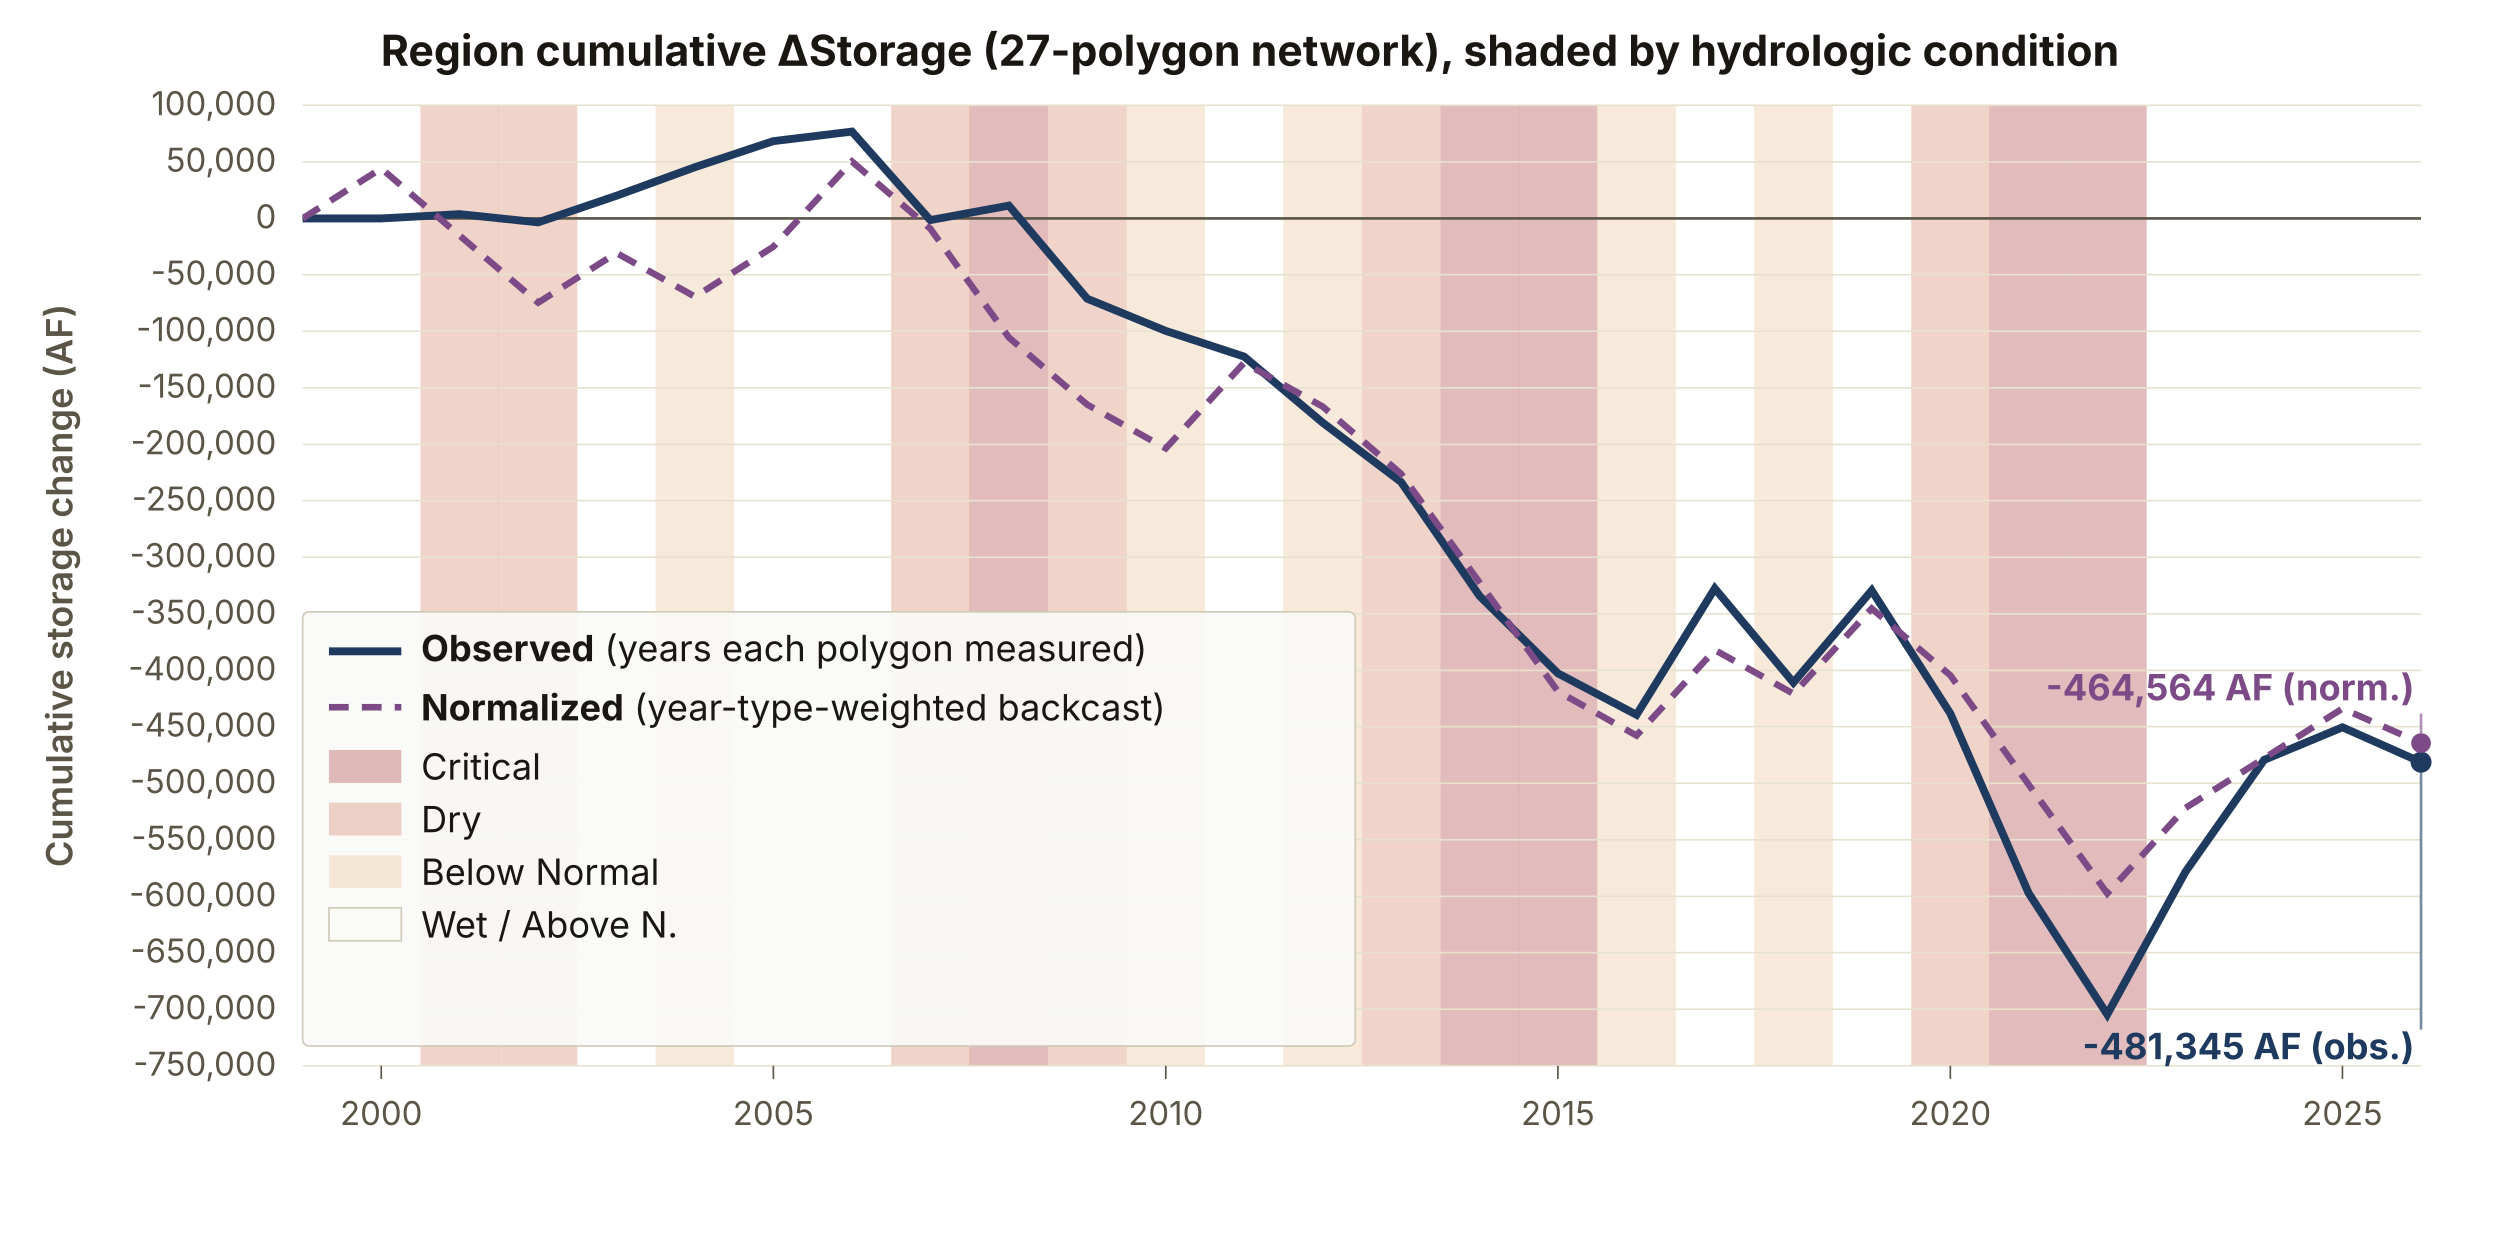
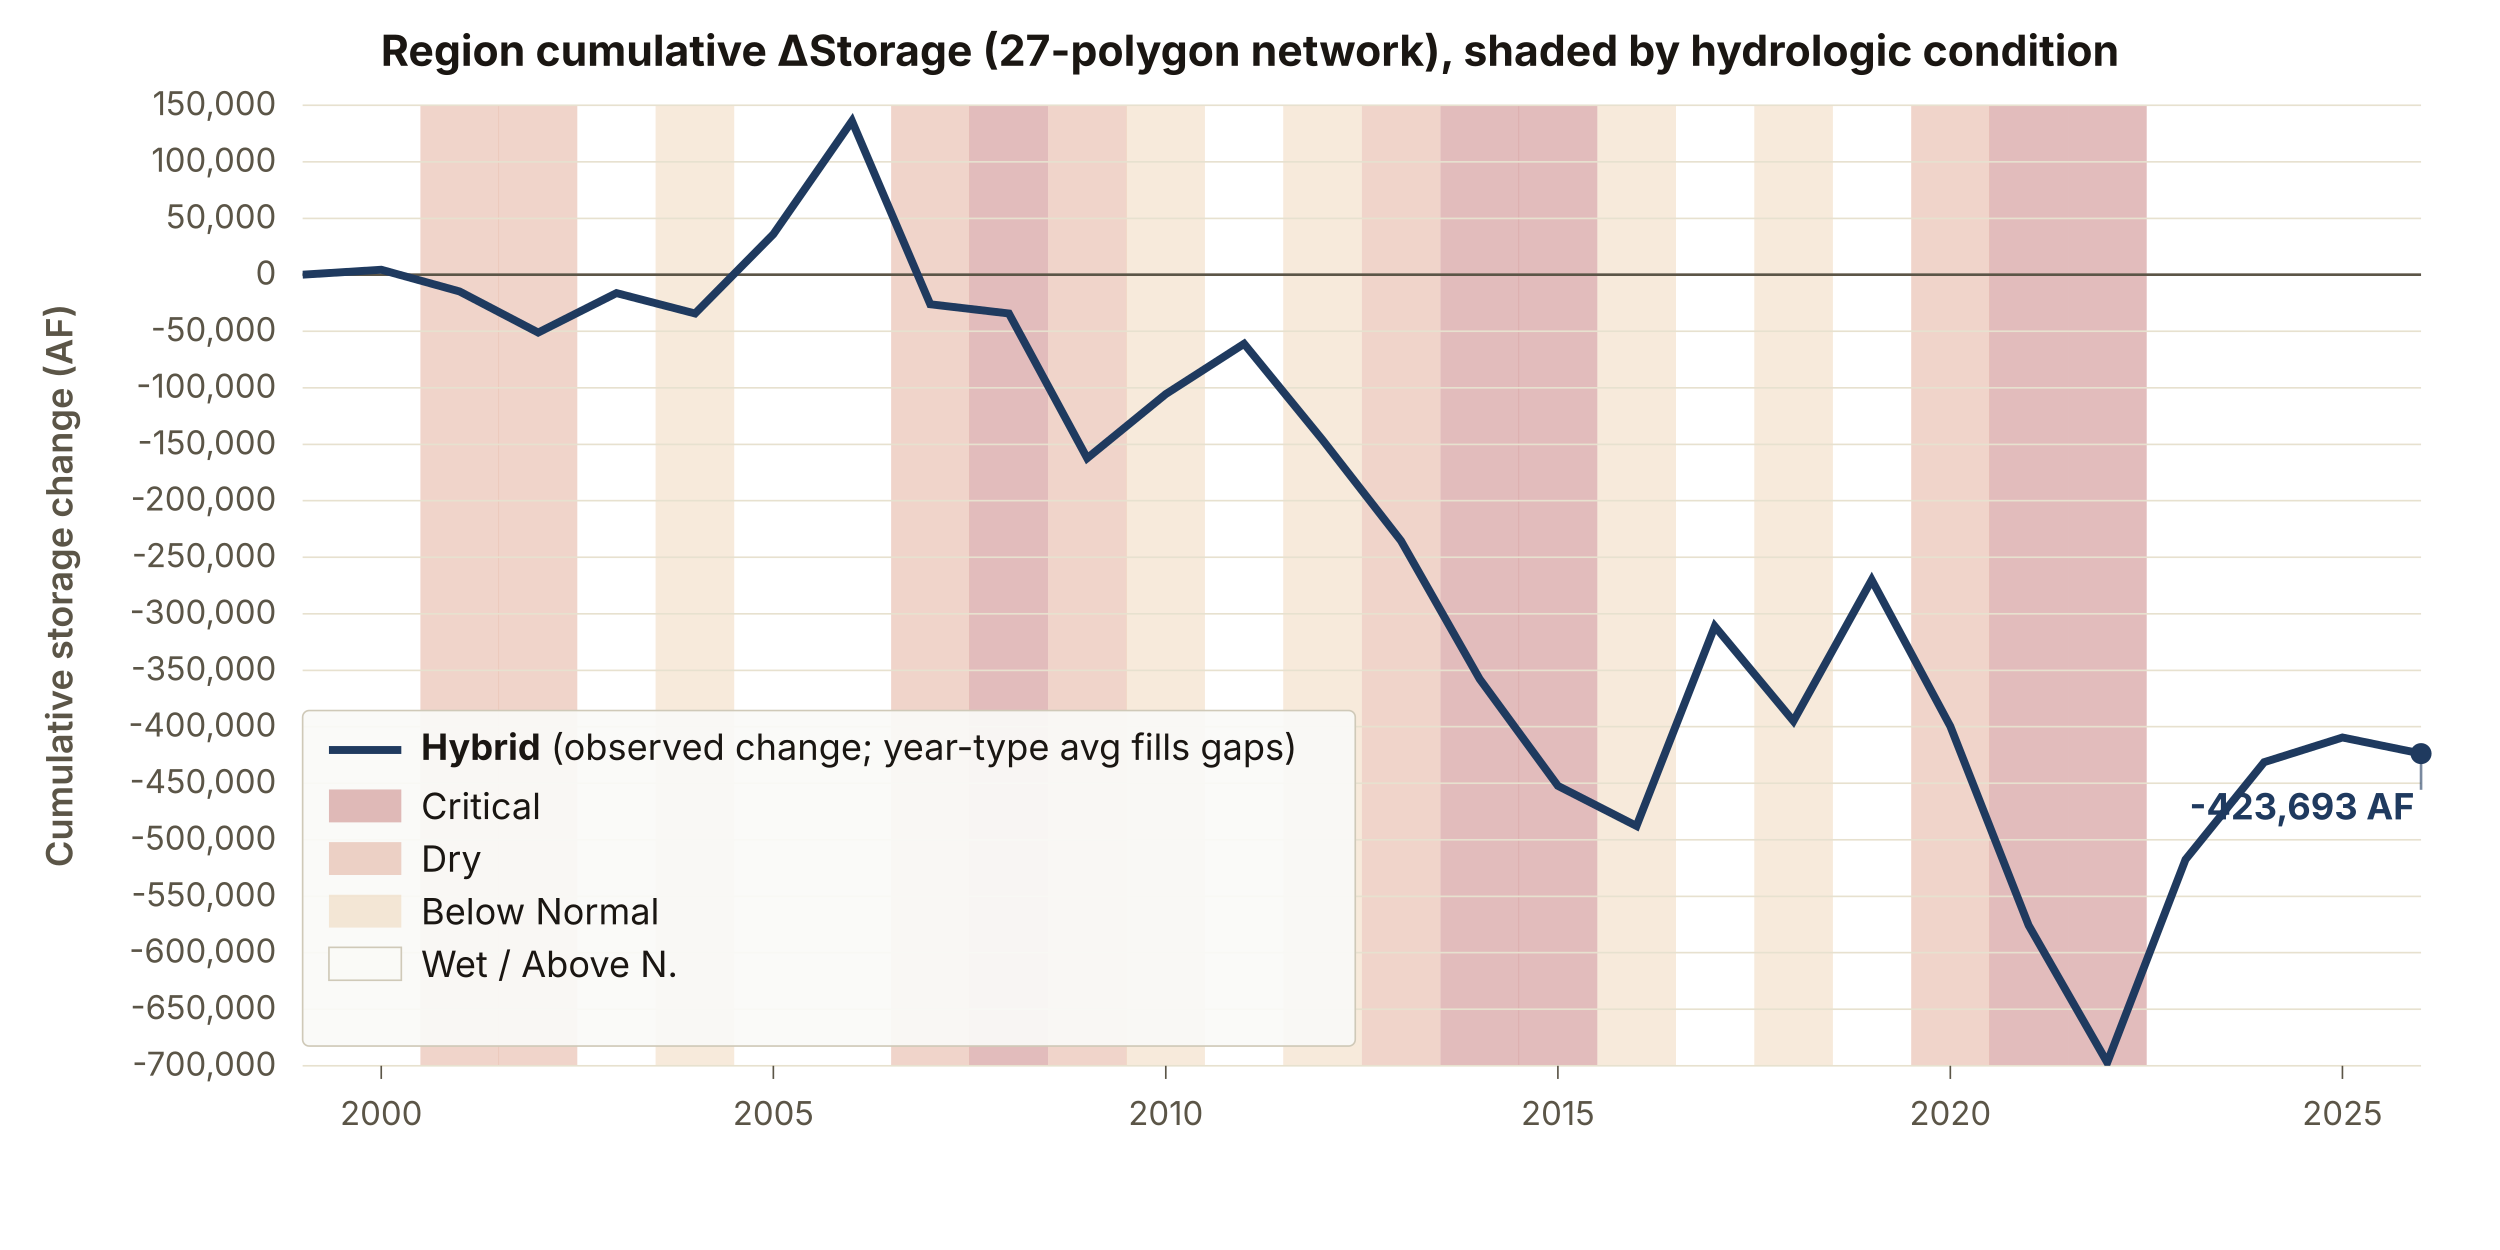
<svg xmlns="http://www.w3.org/2000/svg" viewBox="0 0 760 380" style="background:#fafaf7;font-family:'Inter',ui-sans-serif,system-ui;width:100%;height:auto;display:block;">
  <defs>
    <clipPath id="ts-clip">
      <rect x="92" y="32" width="644" height="292" />
    </clipPath>
  </defs>
  <text x="380.0" y="20" text-anchor="middle" font-size="13" font-weight="700" fill="#1a1612">Region cumulative ΔStorage (27-polygon network), shaded by hydrologic condition</text>
  <rect x="127.8" y="32" width="23.9" height="292" fill="#c75a35" fill-opacity="0.26" />
  <rect x="151.6" y="32" width="23.9" height="292" fill="#c75a35" fill-opacity="0.26" />
  <rect x="199.3" y="32" width="23.9" height="292" fill="#d99a4f" fill-opacity="0.2" />
  <rect x="270.9" y="32" width="23.9" height="292" fill="#c75a35" fill-opacity="0.26" />
  <rect x="294.7" y="32" width="23.9" height="292" fill="#a32d2d" fill-opacity="0.32" />
  <rect x="318.6" y="32" width="23.9" height="292" fill="#c75a35" fill-opacity="0.26" />
  <rect x="342.4" y="32" width="23.9" height="292" fill="#d99a4f" fill-opacity="0.2" />
  <rect x="390.1" y="32" width="23.9" height="292" fill="#d99a4f" fill-opacity="0.2" />
  <rect x="414.0" y="32" width="23.9" height="292" fill="#c75a35" fill-opacity="0.26" />
  <rect x="437.9" y="32" width="23.9" height="292" fill="#a32d2d" fill-opacity="0.32" />
  <rect x="461.7" y="32" width="23.9" height="292" fill="#a32d2d" fill-opacity="0.32" />
  <rect x="485.6" y="32" width="23.9" height="292" fill="#d99a4f" fill-opacity="0.2" />
  <rect x="533.3" y="32" width="23.9" height="292" fill="#d99a4f" fill-opacity="0.2" />
  <rect x="581.0" y="32" width="23.9" height="292" fill="#c75a35" fill-opacity="0.26" />
  <rect x="604.8" y="32" width="23.9" height="292" fill="#a32d2d" fill-opacity="0.32" />
  <rect x="628.7" y="32" width="23.9" height="292" fill="#a32d2d" fill-opacity="0.32" />
  <line x1="92" y1="324.0" x2="736" y2="324.0" stroke="#e7e1cf" stroke-width="0.5" />
-   <text x="84" y="327.0" text-anchor="end" font-size="10" fill="#5b5547">-750,000</text>
+   <text x="84" y="327.0" text-anchor="end" font-size="10" fill="#5b5547">-700,000</text>
  <line x1="92" y1="306.8" x2="736" y2="306.8" stroke="#e7e1cf" stroke-width="0.5" />
-   <text x="84" y="309.8" text-anchor="end" font-size="10" fill="#5b5547">-700,000</text>
+   <text x="84" y="309.8" text-anchor="end" font-size="10" fill="#5b5547">-650,000</text>
  <line x1="92" y1="289.6" x2="736" y2="289.6" stroke="#e7e1cf" stroke-width="0.5" />
-   <text x="84" y="292.6" text-anchor="end" font-size="10" fill="#5b5547">-650,000</text>
+   <text x="84" y="292.6" text-anchor="end" font-size="10" fill="#5b5547">-600,000</text>
  <line x1="92" y1="272.5" x2="736" y2="272.5" stroke="#e7e1cf" stroke-width="0.5" />
-   <text x="84" y="275.5" text-anchor="end" font-size="10" fill="#5b5547">-600,000</text>
+   <text x="84" y="275.5" text-anchor="end" font-size="10" fill="#5b5547">-550,000</text>
  <line x1="92" y1="255.3" x2="736" y2="255.3" stroke="#e7e1cf" stroke-width="0.5" />
-   <text x="84" y="258.3" text-anchor="end" font-size="10" fill="#5b5547">-550,000</text>
+   <text x="84" y="258.3" text-anchor="end" font-size="10" fill="#5b5547">-500,000</text>
  <line x1="92" y1="238.1" x2="736" y2="238.1" stroke="#e7e1cf" stroke-width="0.5" />
-   <text x="84" y="241.1" text-anchor="end" font-size="10" fill="#5b5547">-500,000</text>
+   <text x="84" y="241.1" text-anchor="end" font-size="10" fill="#5b5547">-450,000</text>
  <line x1="92" y1="220.9" x2="736" y2="220.9" stroke="#e7e1cf" stroke-width="0.5" />
-   <text x="84" y="223.9" text-anchor="end" font-size="10" fill="#5b5547">-450,000</text>
+   <text x="84" y="223.9" text-anchor="end" font-size="10" fill="#5b5547">-400,000</text>
  <line x1="92" y1="203.8" x2="736" y2="203.8" stroke="#e7e1cf" stroke-width="0.5" />
-   <text x="84" y="206.8" text-anchor="end" font-size="10" fill="#5b5547">-400,000</text>
+   <text x="84" y="206.8" text-anchor="end" font-size="10" fill="#5b5547">-350,000</text>
  <line x1="92" y1="186.6" x2="736" y2="186.6" stroke="#e7e1cf" stroke-width="0.5" />
-   <text x="84" y="189.6" text-anchor="end" font-size="10" fill="#5b5547">-350,000</text>
+   <text x="84" y="189.6" text-anchor="end" font-size="10" fill="#5b5547">-300,000</text>
  <line x1="92" y1="169.4" x2="736" y2="169.4" stroke="#e7e1cf" stroke-width="0.5" />
-   <text x="84" y="172.4" text-anchor="end" font-size="10" fill="#5b5547">-300,000</text>
+   <text x="84" y="172.4" text-anchor="end" font-size="10" fill="#5b5547">-250,000</text>
  <line x1="92" y1="152.2" x2="736" y2="152.2" stroke="#e7e1cf" stroke-width="0.5" />
-   <text x="84" y="155.2" text-anchor="end" font-size="10" fill="#5b5547">-250,000</text>
+   <text x="84" y="155.2" text-anchor="end" font-size="10" fill="#5b5547">-200,000</text>
  <line x1="92" y1="135.1" x2="736" y2="135.1" stroke="#e7e1cf" stroke-width="0.5" />
-   <text x="84" y="138.1" text-anchor="end" font-size="10" fill="#5b5547">-200,000</text>
+   <text x="84" y="138.1" text-anchor="end" font-size="10" fill="#5b5547">-150,000</text>
  <line x1="92" y1="117.9" x2="736" y2="117.9" stroke="#e7e1cf" stroke-width="0.5" />
-   <text x="84" y="120.9" text-anchor="end" font-size="10" fill="#5b5547">-150,000</text>
+   <text x="84" y="120.9" text-anchor="end" font-size="10" fill="#5b5547">-100,000</text>
  <line x1="92" y1="100.7" x2="736" y2="100.7" stroke="#e7e1cf" stroke-width="0.5" />
-   <text x="84" y="103.7" text-anchor="end" font-size="10" fill="#5b5547">-100,000</text>
+   <text x="84" y="103.7" text-anchor="end" font-size="10" fill="#5b5547">-50,000</text>
  <line x1="92" y1="83.5" x2="736" y2="83.5" stroke="#e7e1cf" stroke-width="0.5" />
-   <text x="84" y="86.5" text-anchor="end" font-size="10" fill="#5b5547">-50,000</text>
+   <text x="84" y="86.5" text-anchor="end" font-size="10" fill="#5b5547">0</text>
  <line x1="92" y1="66.4" x2="736" y2="66.4" stroke="#e7e1cf" stroke-width="0.5" />
-   <text x="84" y="69.4" text-anchor="end" font-size="10" fill="#5b5547">0</text>
+   <text x="84" y="69.4" text-anchor="end" font-size="10" fill="#5b5547">50,000</text>
  <line x1="92" y1="49.2" x2="736" y2="49.2" stroke="#e7e1cf" stroke-width="0.5" />
-   <text x="84" y="52.2" text-anchor="end" font-size="10" fill="#5b5547">50,000</text>
+   <text x="84" y="52.2" text-anchor="end" font-size="10" fill="#5b5547">100,000</text>
  <line x1="92" y1="32.0" x2="736" y2="32.0" stroke="#e7e1cf" stroke-width="0.5" />
-   <text x="84" y="35.0" text-anchor="end" font-size="10" fill="#5b5547">100,000</text>
-   <line x1="92" y1="66.4" x2="736" y2="66.4" stroke="#5b5547" stroke-width="0.8" />
+   <text x="84" y="35.0" text-anchor="end" font-size="10" fill="#5b5547">150,000</text>
+   <line x1="92" y1="83.5" x2="736" y2="83.5" stroke="#5b5547" stroke-width="0.8" />
  <line x1="115.9" y1="324" x2="115.9" y2="328" stroke="#5b5547" stroke-width="0.5" />
  <text x="115.9" y="342" text-anchor="middle" font-size="10" fill="#5b5547">2000</text>
  <line x1="235.1" y1="324" x2="235.1" y2="328" stroke="#5b5547" stroke-width="0.5" />
  <text x="235.1" y="342" text-anchor="middle" font-size="10" fill="#5b5547">2005</text>
  <line x1="354.4" y1="324" x2="354.4" y2="328" stroke="#5b5547" stroke-width="0.5" />
  <text x="354.4" y="342" text-anchor="middle" font-size="10" fill="#5b5547">2010</text>
  <line x1="473.6" y1="324" x2="473.6" y2="328" stroke="#5b5547" stroke-width="0.5" />
  <text x="473.6" y="342" text-anchor="middle" font-size="10" fill="#5b5547">2015</text>
  <line x1="592.9" y1="324" x2="592.9" y2="328" stroke="#5b5547" stroke-width="0.5" />
  <text x="592.9" y="342" text-anchor="middle" font-size="10" fill="#5b5547">2020</text>
  <line x1="712.1" y1="324" x2="712.1" y2="328" stroke="#5b5547" stroke-width="0.5" />
  <text x="712.1" y="342" text-anchor="middle" font-size="10" fill="#5b5547">2025</text>
  <text x="22" y="178.0" transform="rotate(-90,22,178.0)" text-anchor="middle" font-size="11" fill="#5b5547" font-weight="600">Cumulative storage change (AF)</text>
-   <polyline points="92.0,66.4 115.9,66.4 139.7,65.1 163.6,67.6 187.4,59.5 211.3,50.8 235.1,42.9 259.0,40.0 282.8,66.9 306.7,62.5 330.5,90.8 354.4,100.6 378.2,108.4 402.1,128.5 425.9,146.5 449.8,181.2 473.6,204.7 497.5,217.3 521.3,178.9 545.2,207.5 569.0,179.5 592.9,216.9 616.7,271.5 640.6,308.4 664.4,265.0 688.3,231.0 712.1,221.1 736.0,231.7" fill="none" stroke="#1f3a5f" stroke-width="2.4" clip-path="url(#ts-clip)" />
-   <circle cx="736.0" cy="231.7" r="3.2" fill="#1f3a5f" />
-   <polyline points="92.0,66.4 115.9,51.2 139.7,71.6 163.6,92.0 187.4,76.9 211.3,90.2 235.1,75.0 259.0,49.1 282.8,69.5 306.7,102.6 330.5,123.0 354.4,136.3 378.2,110.3 402.1,123.6 425.9,144.0 449.8,177.1 473.6,210.2 497.5,223.6 521.3,197.6 545.2,210.9 569.0,185.0 592.9,205.3 616.7,238.5 640.6,271.6 664.4,245.6 688.3,230.5 712.1,215.4 736.0,225.9" fill="none" stroke="#7c4a86" stroke-width="2.0" stroke-dasharray="6,4" clip-path="url(#ts-clip)" />
-   <circle cx="736.0" cy="225.9" r="3.0" fill="#7c4a86" />
-   <line x1="736.0" y1="222.9" x2="736.0" y2="216.9" stroke="#7c4a86" stroke-width="0.8" opacity="0.6" />
-   <text x="734.0" y="212.9" text-anchor="end" font-size="11" font-weight="700" fill="#7c4a86">-464,564 AF (norm.)</text>
-   <line x1="736.0" y1="234.7" x2="736.0" y2="313.0" stroke="#1f3a5f" stroke-width="0.8" opacity="0.6" />
-   <text x="734.0" y="322.0" text-anchor="end" font-size="11" font-weight="700" fill="#1f3a5f">-481,345 AF (obs.)</text>
-   <g transform="translate(100,208)">
-     <rect x="-8" y="-22" width="320" height="132" fill="#fafaf7" fill-opacity="0.92" stroke="#cfc9b8" stroke-width="0.5" rx="2" />
+   <polyline points="92.0,83.5 115.9,82.0 139.7,88.6 163.6,101.1 187.4,89.1 211.3,95.3 235.1,71.2 259.0,36.8 282.8,92.5 306.7,95.3 330.5,139.3 354.4,119.8 378.2,104.5 402.1,133.8 425.9,164.4 449.8,206.4 473.6,238.9 497.5,251.1 521.3,190.4 545.2,219.2 569.0,176.3 592.9,220.8 616.7,281.3 640.6,323.0 664.4,261.3 688.3,231.7 712.1,224.2 736.0,229.1" fill="none" stroke="#1f3a5f" stroke-width="2.4" clip-path="url(#ts-clip)" />
+   <circle cx="736.0" cy="229.1" r="3.2" fill="#1f3a5f" />
+   <line x1="736.0" y1="232.1" x2="736.0" y2="240.1" stroke="#1f3a5f" stroke-width="0.8" opacity="0.6" />
+   <text x="734.0" y="249.1" text-anchor="end" font-size="11" font-weight="700" fill="#1f3a5f">-423,693 AF</text>
+   <g transform="translate(100,238)">
+     <rect x="-8" y="-22" width="320" height="102" fill="#fafaf7" fill-opacity="0.92" stroke="#cfc9b8" stroke-width="0.5" rx="2" />
    <line x1="0" y1="-10" x2="22" y2="-10" stroke="#1f3a5f" stroke-width="2.4" />
    <text x="28" y="-7" font-size="11" fill="#1a1612">
-       <tspan font-weight="700">Observed</tspan> (years each polygon measured)</text>
-     <line x1="0" y1="7" x2="22" y2="7" stroke="#7c4a86" stroke-width="2.0" stroke-dasharray="6,4" />
-     <text x="28" y="11" font-size="11" fill="#1a1612">
-       <tspan font-weight="700">Normalized</tspan> (year-type-weighted backcast)</text>
-     <rect x="0" y="20" width="22" height="10" fill="#a32d2d" fill-opacity="0.32" />
-     <text x="28" y="29" font-size="11" fill="#1a1612">Critical</text>
-     <rect x="0" y="36" width="22" height="10" fill="#c75a35" fill-opacity="0.26" />
-     <text x="28" y="45" font-size="11" fill="#1a1612">Dry</text>
-     <rect x="0" y="52" width="22" height="10" fill="#d99a4f" fill-opacity="0.2" />
-     <text x="28" y="61" font-size="11" fill="#1a1612">Below Normal</text>
-     <rect x="0" y="68" width="22" height="10" fill="#fafaf7" stroke="#cfc9b8" stroke-width="0.5" />
-     <text x="28" y="77" font-size="11" fill="#1a1612">Wet / Above N.</text>
+       <tspan font-weight="700">Hybrid</tspan> (observed change; year-type avg fills gaps)</text>
+     <rect x="0" y="2" width="22" height="10" fill="#a32d2d" fill-opacity="0.32" />
+     <text x="28" y="11" font-size="11" fill="#1a1612">Critical</text>
+     <rect x="0" y="18" width="22" height="10" fill="#c75a35" fill-opacity="0.26" />
+     <text x="28" y="27" font-size="11" fill="#1a1612">Dry</text>
+     <rect x="0" y="34" width="22" height="10" fill="#d99a4f" fill-opacity="0.2" />
+     <text x="28" y="43" font-size="11" fill="#1a1612">Below Normal</text>
+     <rect x="0" y="50" width="22" height="10" fill="#fafaf7" stroke="#cfc9b8" stroke-width="0.5" />
+     <text x="28" y="59" font-size="11" fill="#1a1612">Wet / Above N.</text>
  </g>
</svg>
